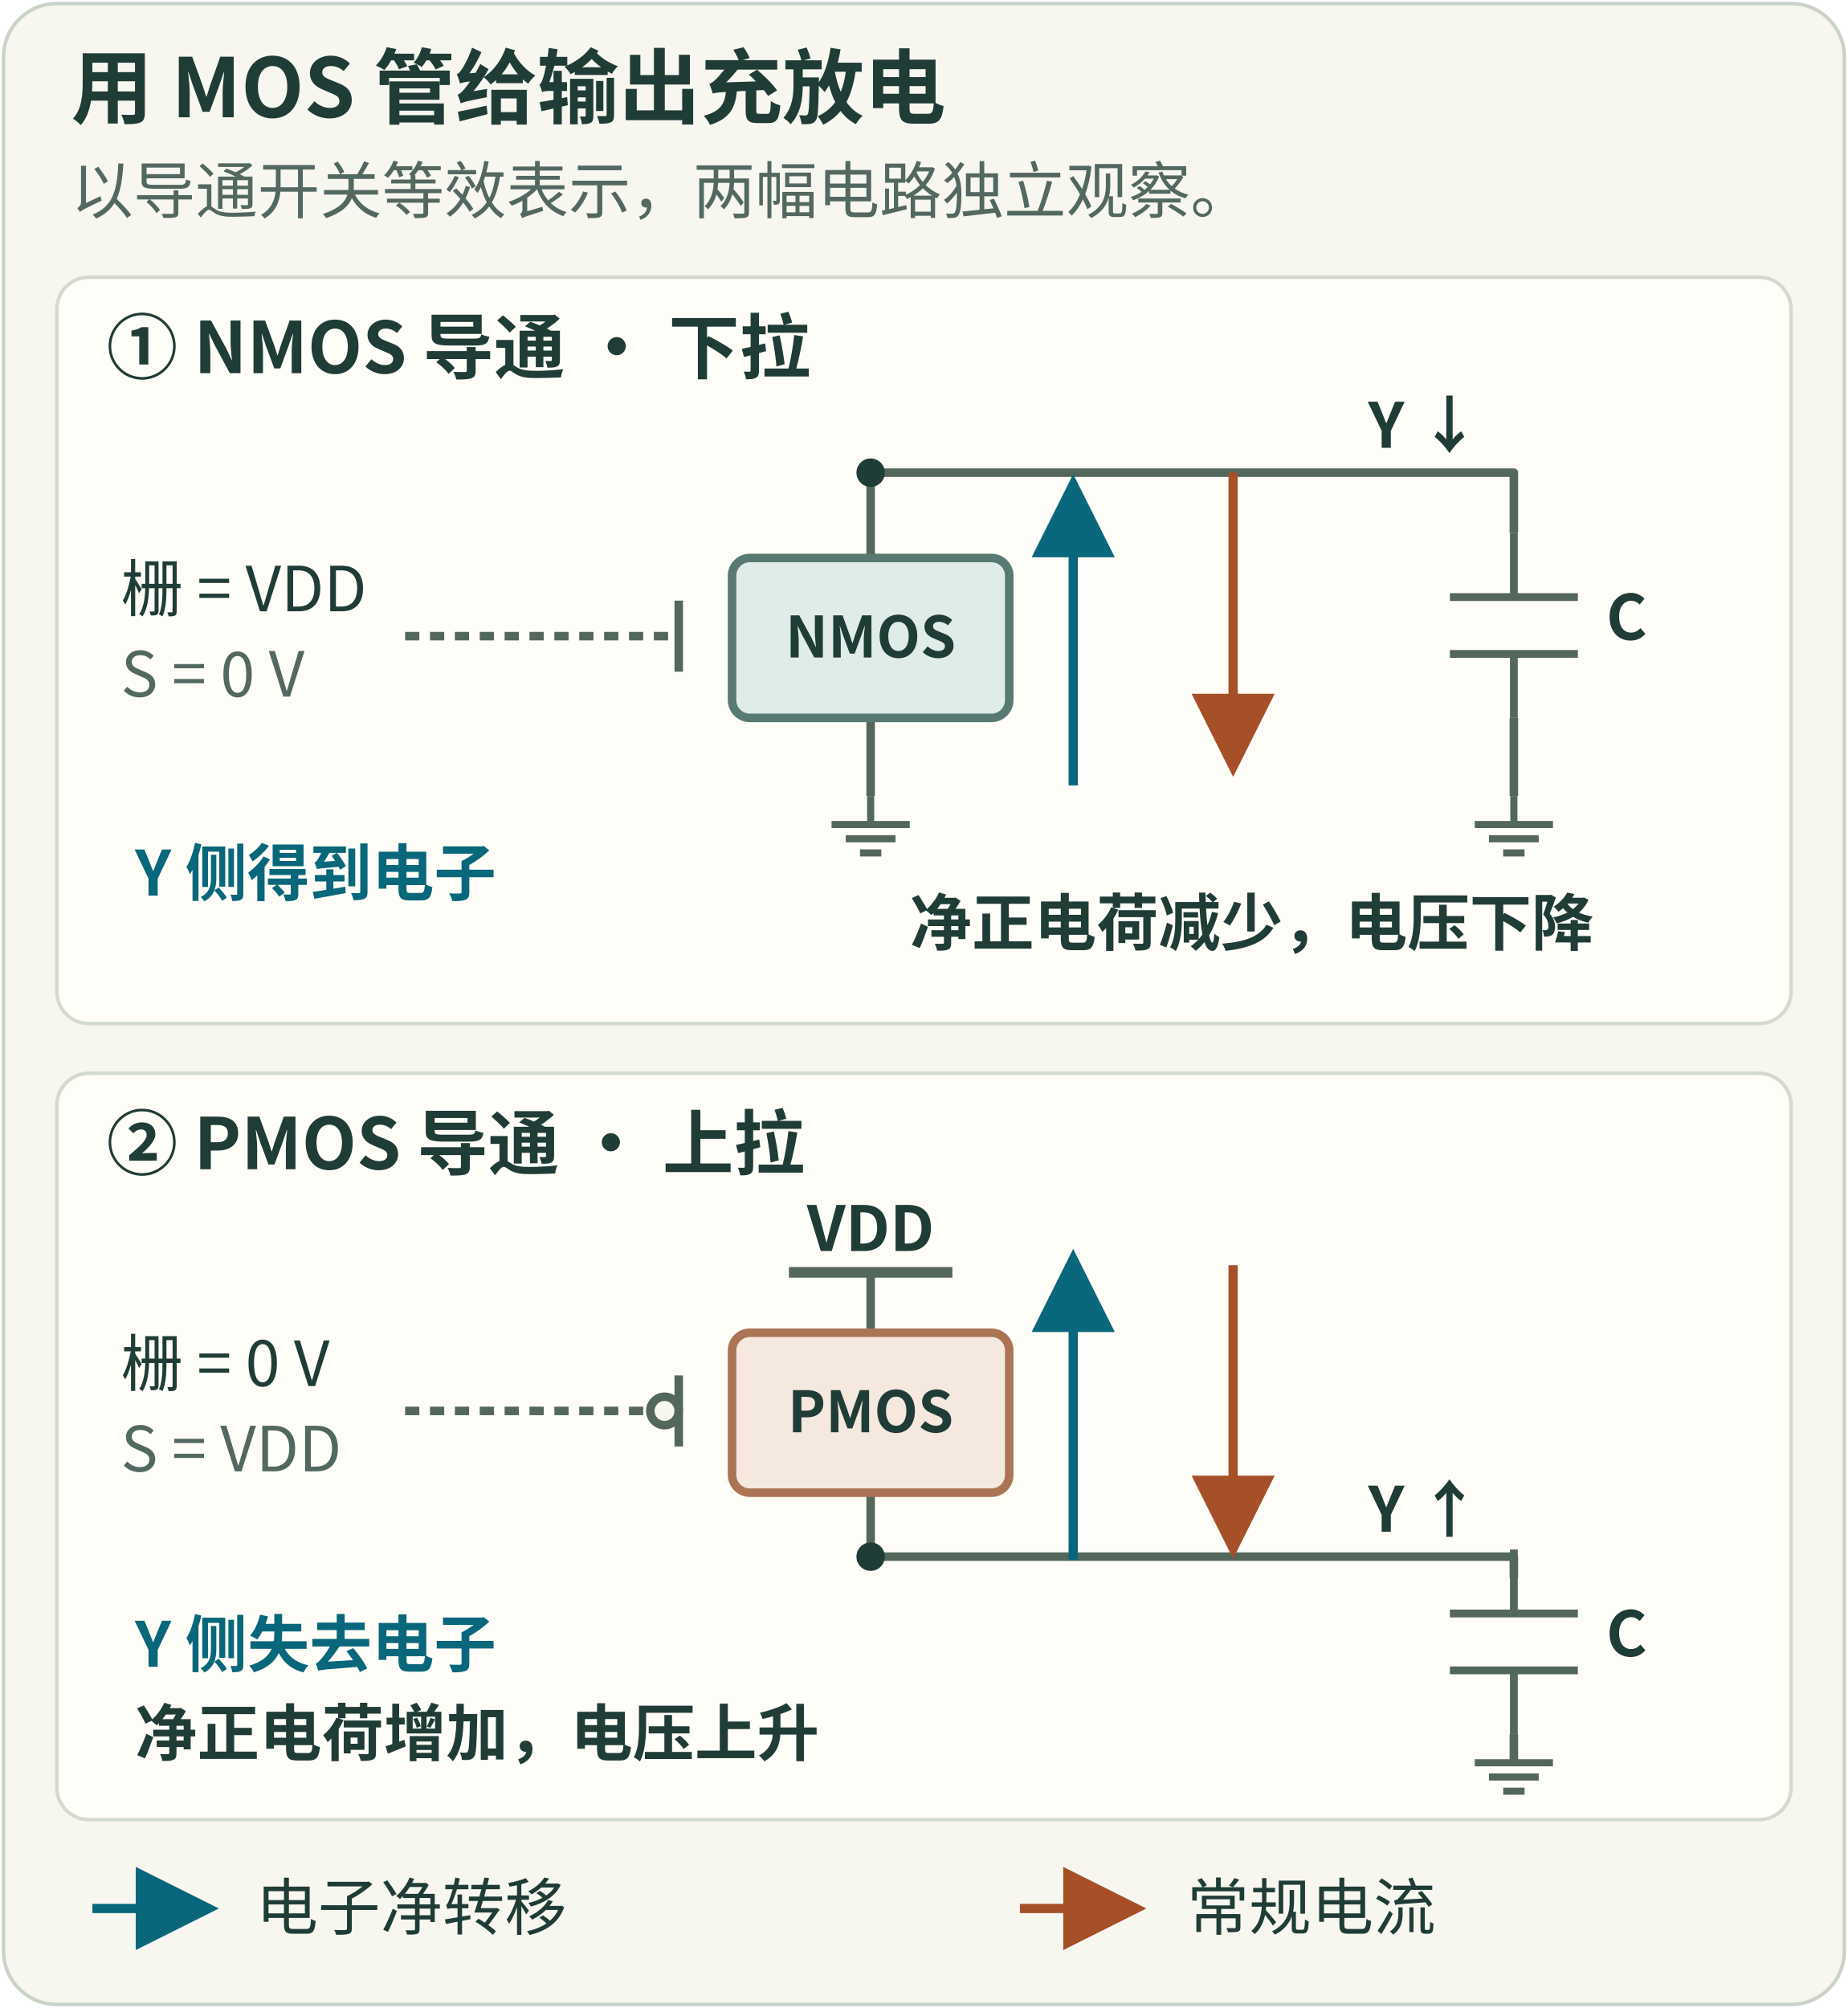
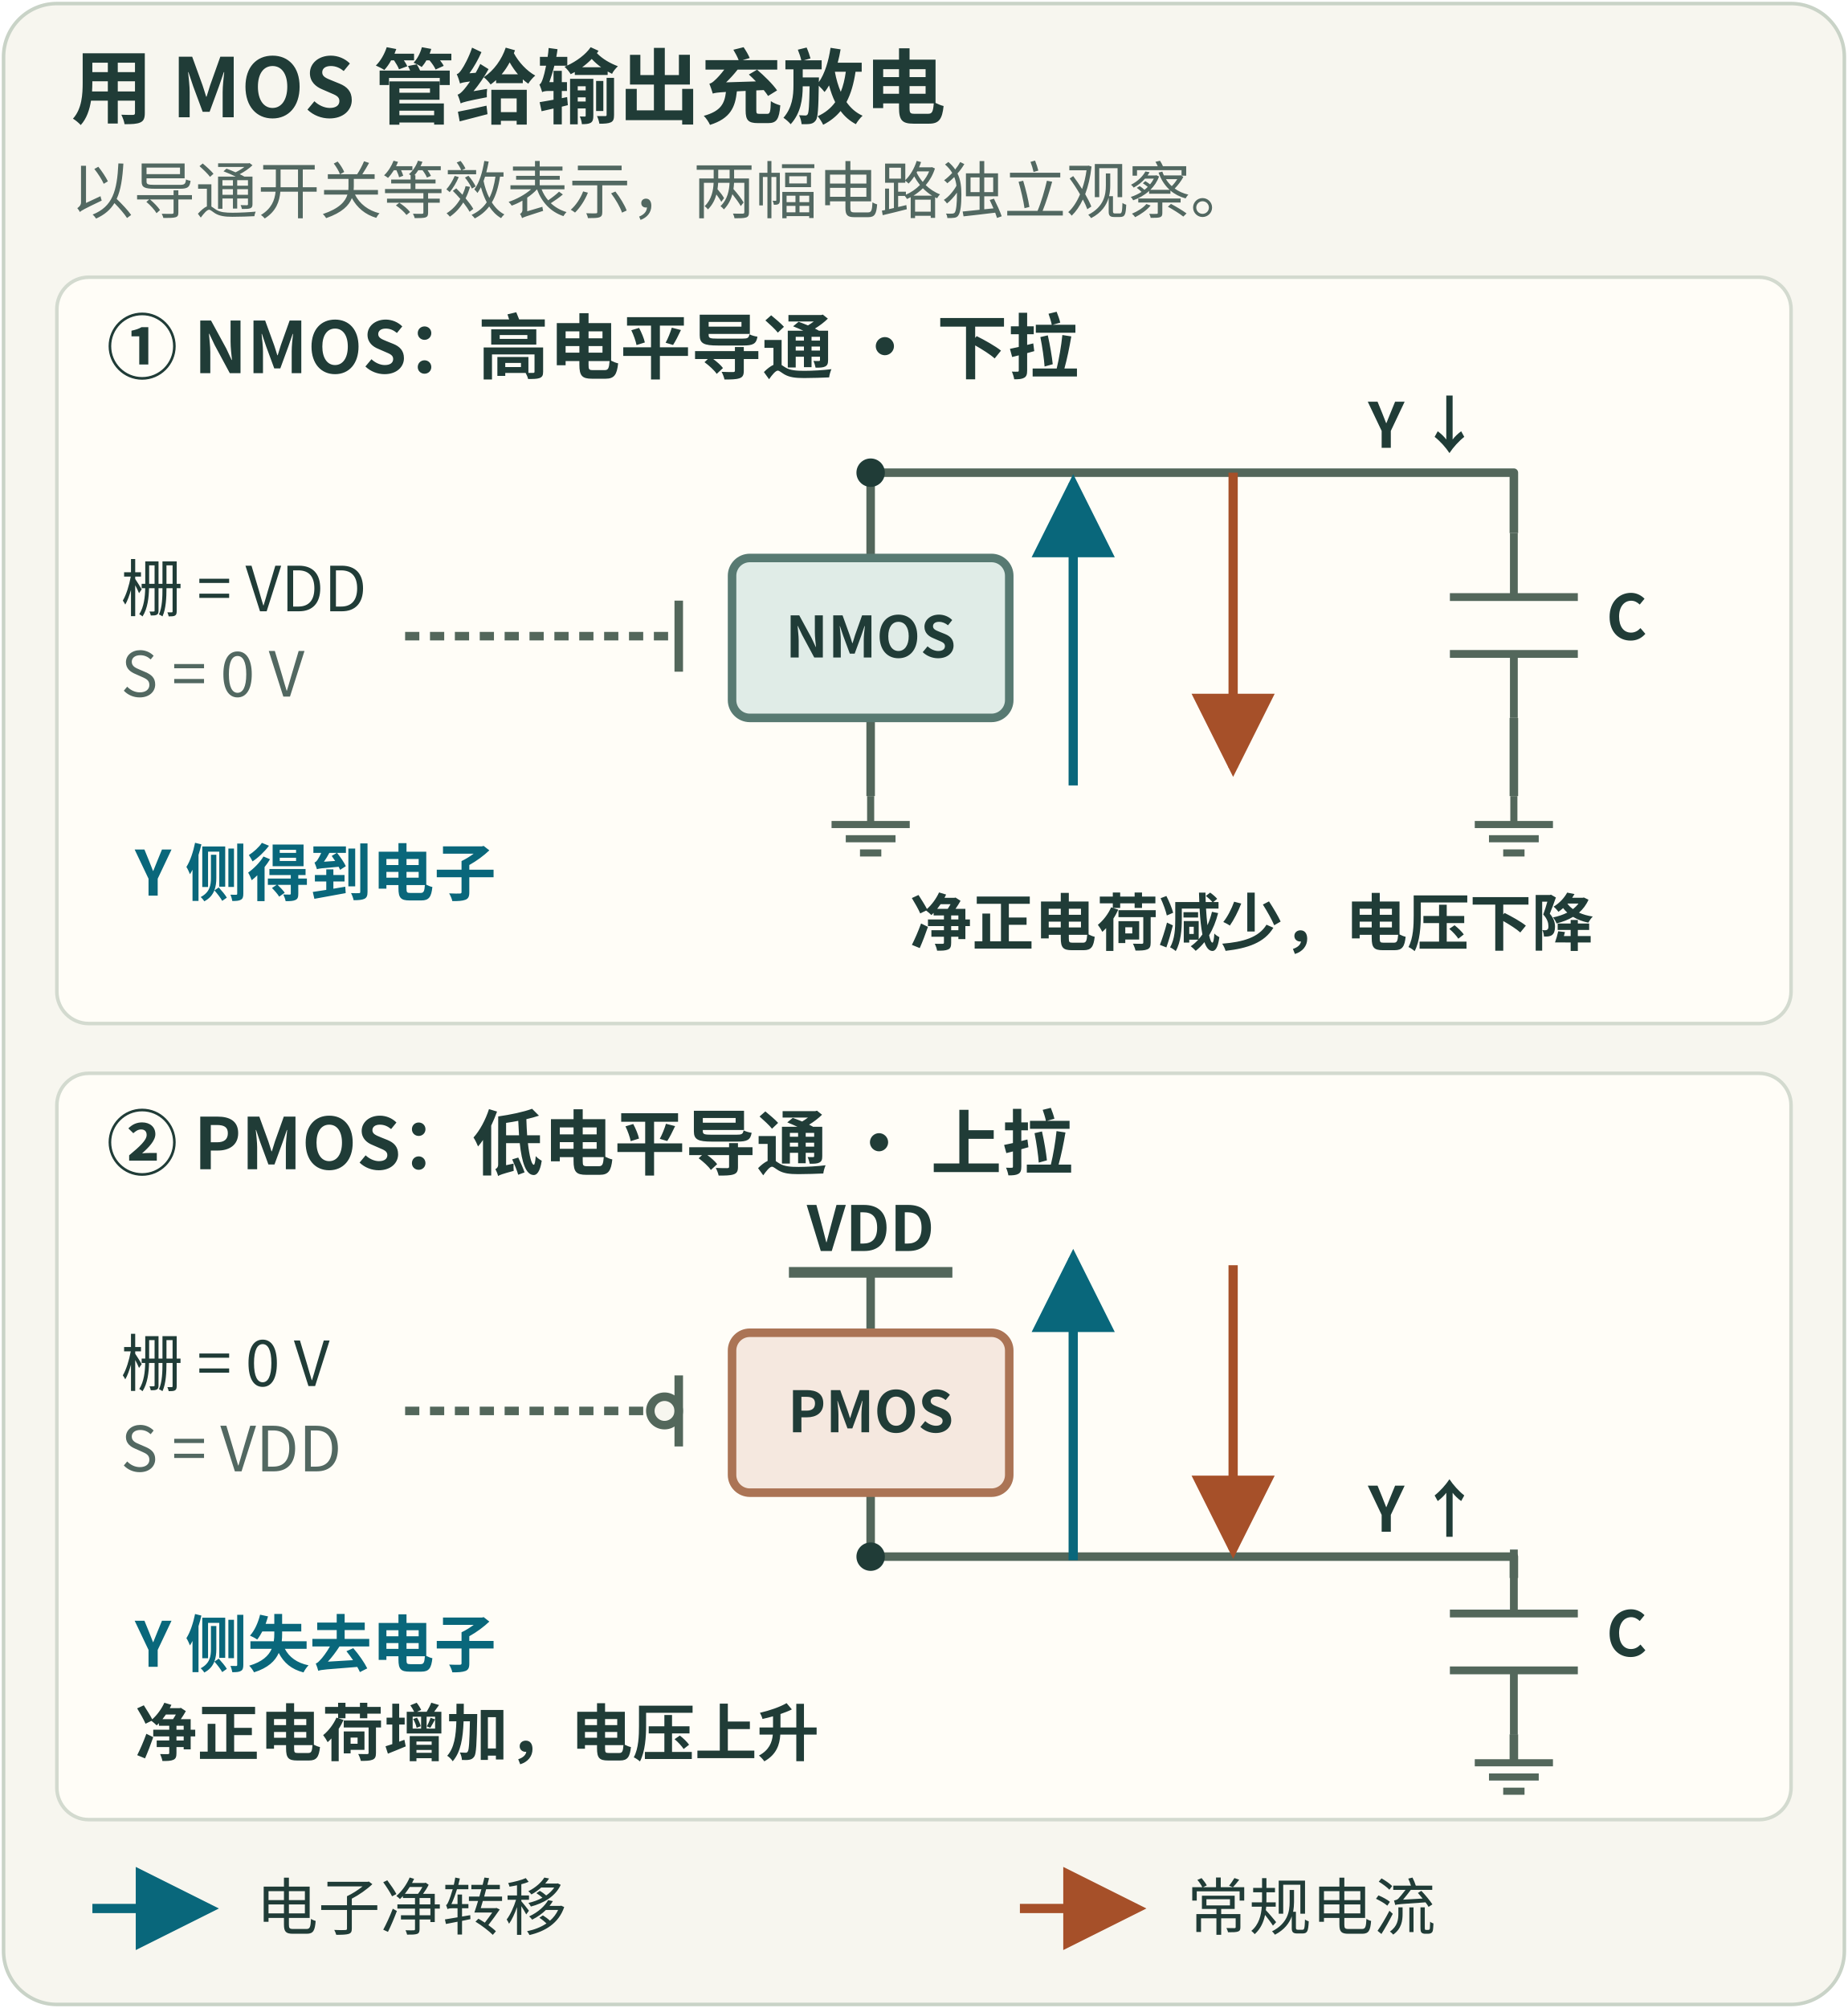
<svg xmlns="http://www.w3.org/2000/svg" width="520" height="565" viewBox="0 0 520 565" role="img" aria-labelledby="title desc" xml:lang="zh-CN">
  <defs>
    <marker id="electron" markerWidth="9" markerHeight="9" refX="8" refY="4.5" orient="auto">
      <path d="M0 0L9 4.5 0 9Z" fill="#09677b" />
    </marker>
    <marker id="current" markerWidth="9" markerHeight="9" refX="8" refY="4.5" orient="auto">
      <path d="M0 0L9 4.5 0 9Z" fill="#a65029" />
    </marker>
    <g id="ground" stroke="#53675b" stroke-width="2" fill="none">
      <path d="M0 -8V0M-11 0H11M-7 4H7M-3 8H3" />
    </g>
    <g id="cap" stroke="#53675b" stroke-width="2.2" fill="none">
      <path d="M0 -26V-8M-18 -8H18M-18 8H18M0 8V26" />
    </g>
  </defs>
  <rect x="1" y="1" width="518" height="563" rx="15" fill="#f7f6ef" stroke="#c9d3c7" />
  <g font-family="system-ui, Noto Sans CJK SC, Microsoft YaHei, sans-serif" fill="#203c37" font-size="17.5">
    <text x="20" y="33" font-size="23" font-weight="700">用 MOS 管给输出充放电</text>
    <text x="20" y="60" fill="#526861">以导通开关等效表示，两幅电路独立观察。</text>
    <rect x="16" y="78" width="488" height="210" rx="9" fill="#fffdf7" stroke="#d3dacf" />
-     <text x="30" y="105" font-size="20" font-weight="700">① NMOS 导通 · 下拉</text>
+     <text x="30" y="105" font-size="20" font-weight="700">① NMOS：高电平导通 · 下拉</text>
    <g stroke="#53675b" stroke-width="2.4" fill="none" stroke-linejoin="round">
      <path d="M245 133H426V150M245 133V157M245 202V224M426 202V224" />
      <rect x="206" y="157" width="78" height="45" rx="5" fill="#e0ece7" stroke="#587a72" />
      <path d="M114 179H191" stroke-dasharray="4 3" />
      <path d="M191 169V189" stroke="#53675b" />
    </g>
    <text x="34" y="172" fill="#203c37">栅 = VDD</text>
    <text x="34" y="196" fill="#526861">S = 0 V</text>
    <text x="245" y="185" font-size="16" font-weight="700" text-anchor="middle">NMOS</text>
    <circle cx="245" cy="133" r="4" fill="#203c37" />
    <text x="385" y="126" font-weight="700">Y ↓</text>
    <use href="#cap" x="426" y="176" />
    <text x="452" y="180" font-weight="600">C</text>
    <use href="#ground" x="245" y="232" />
    <use href="#ground" x="426" y="232" />
    <path d="M302 221V136" stroke="#09677b" stroke-width="2.6" fill="none" marker-end="url(#electron)" />
    <path d="M347 133V216" stroke="#a65029" stroke-width="2.6" fill="none" marker-end="url(#current)" />
    <text x="38" y="252" fill="#09677b" font-weight="600">Y 侧得到电子</text>
    <text x="256" y="266" font-weight="600">净正电荷减少，电压下降</text>
    <rect x="16" y="302" width="488" height="210" rx="9" fill="#fffdf7" stroke="#d3dacf" />
-     <text x="30" y="329" font-size="20" font-weight="700">② PMOS 导通 · 上拉</text>
+     <text x="30" y="329" font-size="20" font-weight="700">② PMOS：低电平导通 · 上拉</text>
    <g stroke="#53675b" stroke-width="2.4" fill="none" stroke-linejoin="round">
      <path d="M245 358V375M245 420V438H426V444M426 488V496" />
      <path d="M222 358H268" stroke-width="3" />
      <rect x="206" y="375" width="78" height="45" rx="5" fill="#f5e8df" stroke="#ab7455" />
      <path d="M114 397H183" stroke-dasharray="4 3" />
      <circle cx="187" cy="397" r="4" fill="#f7f6ef" />
      <path d="M191 387V407" />
    </g>
    <text x="245" y="352" text-anchor="middle" font-weight="600">VDD</text>
    <text x="34" y="390">栅 = 0 V</text>
    <text x="34" y="414" fill="#526861">S = VDD</text>
    <text x="245" y="403" font-size="16" font-weight="700" text-anchor="middle">PMOS</text>
    <circle cx="245" cy="438" r="4" fill="#203c37" />
    <text x="385" y="431" font-weight="700">Y ↑</text>
    <use href="#cap" x="426" y="462" />
    <text x="452" y="466" font-weight="600">C</text>
    <use href="#ground" x="426" y="496" />
    <path d="M302 439V354" stroke="#09677b" stroke-width="2.6" fill="none" marker-end="url(#electron)" />
    <path d="M347 356V436" stroke="#a65029" stroke-width="2.6" fill="none" marker-end="url(#current)" />
    <text x="38" y="469" fill="#09677b" font-weight="600">Y 侧失去电子</text>
    <text x="38" y="494" font-weight="600">净正电荷增加，电压上升</text>
    <path d="M26 537H59" stroke="#09677b" stroke-width="2.6" marker-end="url(#electron)" />
    <text x="72" y="543">电子净转移</text>
    <path d="M287 537H320" stroke="#a65029" stroke-width="2.6" marker-end="url(#current)" />
    <text x="334" y="543">常规电流</text>
  </g>
</svg>
